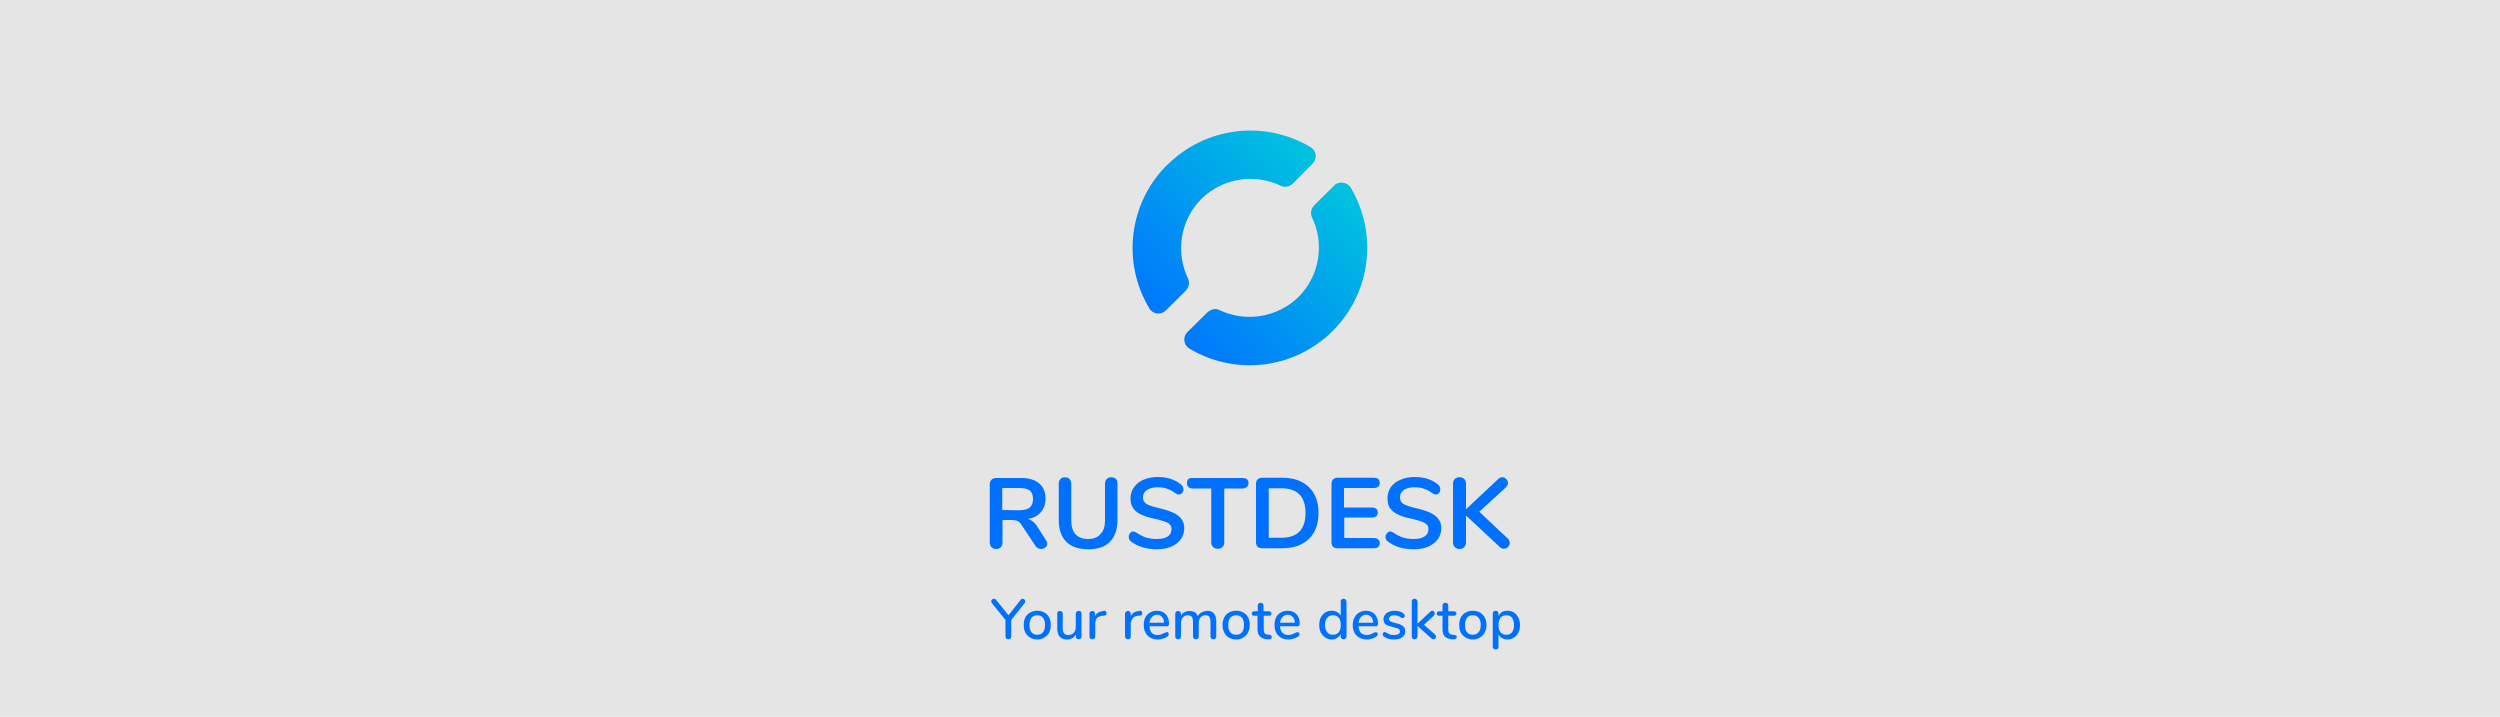
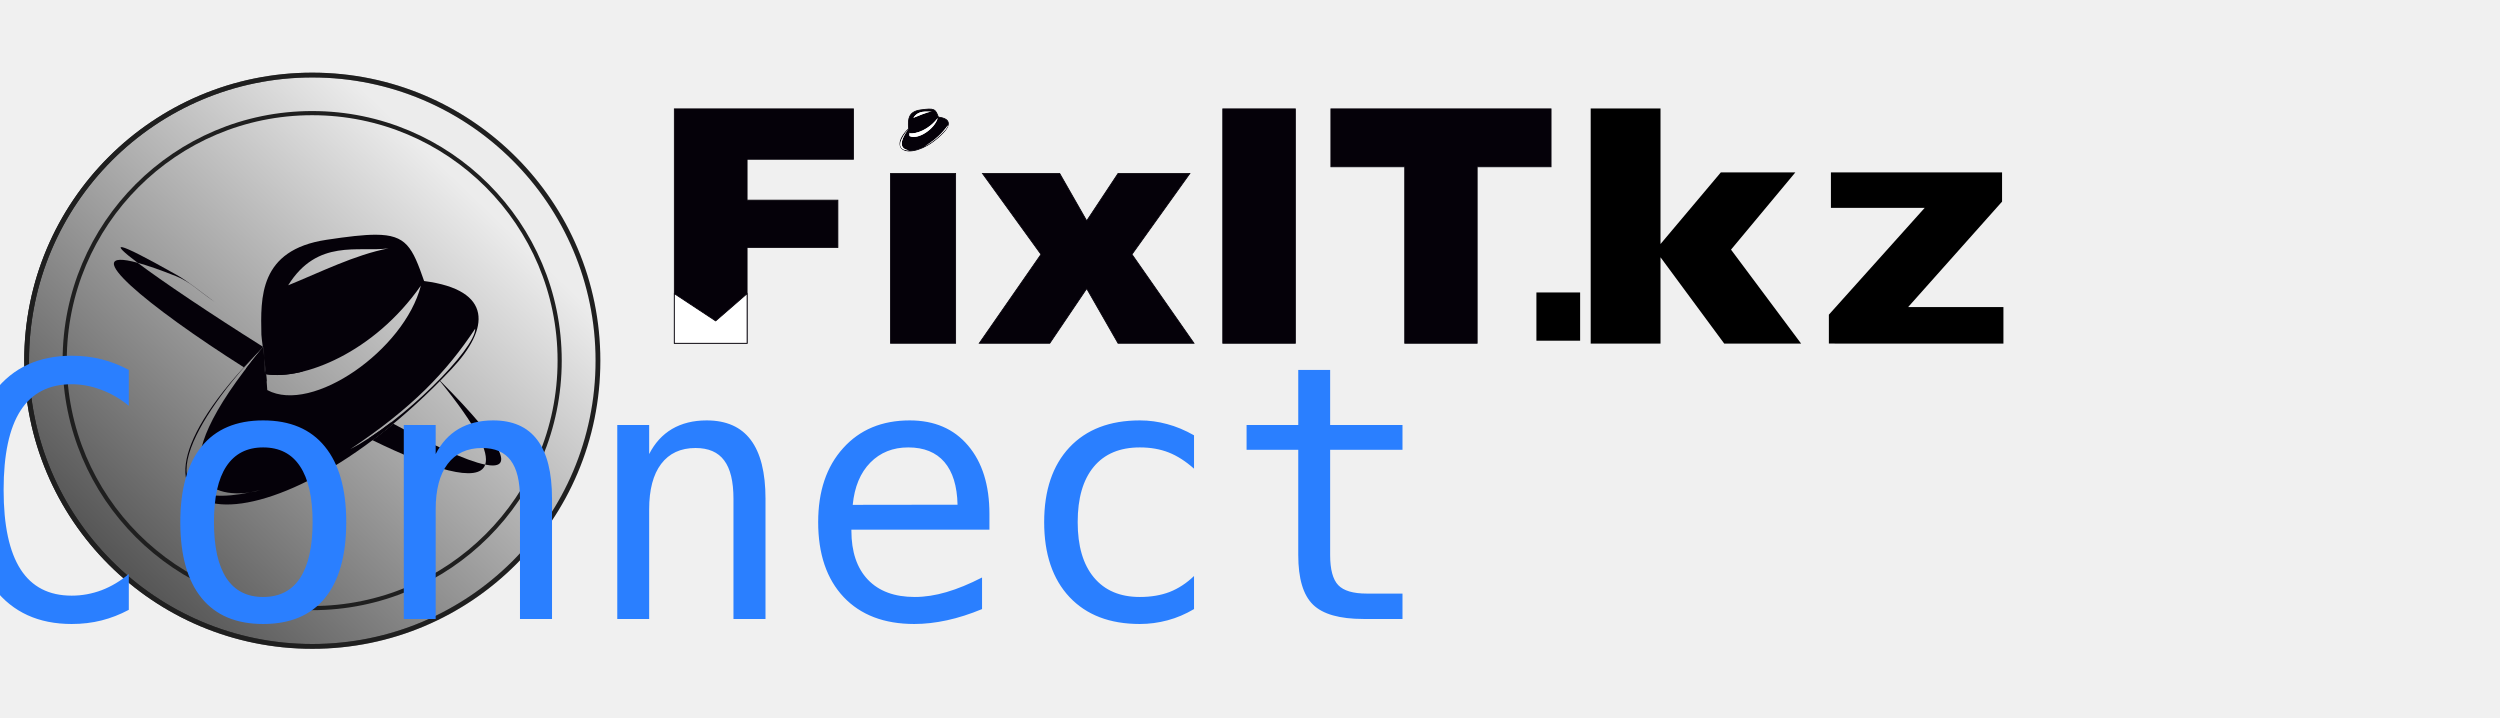
- <svg xmlns="http://www.w3.org/2000/svg" xmlns:xlink="http://www.w3.org/1999/xlink" xml:space="preserve" width="1000" height="286.6" style="clip-rule:evenodd;fill-rule:evenodd;stroke-linejoin:round;stroke-miterlimit:1.414">
-   <path d="M0 0h1000v286.6H0z" style="opacity:1;fill:#e5e5e5;fill-opacity:1;fill-rule:evenodd;stroke:none;stroke-width:.143px;stroke-linecap:butt;stroke-linejoin:miter;stroke-miterlimit:4;stroke-dasharray:none;stroke-dashoffset:0;stroke-opacity:1;marker:none" />
-   <defs>
-     <linearGradient xlink:href="#a" id="c" x1=".1" x2=".8" y1=".9" y2=".2" gradientTransform="matrix(94.00173 0 0 93.99768 453 52.2)" gradientUnits="userSpaceOnUse" />
-     <linearGradient id="a" x1=".1" x2=".8" y1=".9" y2=".2" gradientTransform="matrix(26.301 0 0 26.331 90.7 911.8)" gradientUnits="userSpaceOnUse">
-       <stop offset="0" stop-color="#004ba6" style="stop-color:#0071ff;stop-opacity:1" />
-       <stop offset="1" stop-color="#00bfe1" style="stop-color:#00bfe1;stop-opacity:1" />
+ <svg xmlns="http://www.w3.org/2000/svg" xmlns:xlink="http://www.w3.org/1999/xlink" width="1000" height="287" viewBox="0 0 264.583 75.935" version="1.1" id="svg1">
+   <defs id="defs1">
+     <linearGradient xlink:href="#linearGradient5513" id="linearGradient5515" x1="33.226" y1="137.342" x2="106.931" y2="60.852" gradientUnits="userSpaceOnUse" />
+     <linearGradient id="linearGradient5513">
+       <stop style="stop-color:#575757;stop-opacity:1;" offset="0" id="stop5509" />
+       <stop style="stop-color:#ececec;stop-opacity:1;" offset="1" id="stop5511" />
    </linearGradient>
-     <path id="b" d="M412.8 154.2h247V204h-247z" />
+     <linearGradient xlink:href="#linearGradient5544" id="linearGradient5546" x1="8.35" y1="94.5" x2="136.65" y2="94.5" gradientUnits="userSpaceOnUse" />
+     <linearGradient id="linearGradient5544">
+       <stop style="stop-color:#1f1f1f;stop-opacity:1;" offset="0" id="stop5540" />
+       <stop style="stop-color:#1f1f1f;stop-opacity:0;" offset="1" id="stop5542" />
+     </linearGradient>
+     <linearGradient xlink:href="#linearGradient5472" id="linearGradient5474" x1="10" y1="94.5" x2="135" y2="94.5" gradientUnits="userSpaceOnUse" />
+     <linearGradient id="linearGradient5472">
+       <stop style="stop-color:#1f1f1f;stop-opacity:1;" offset="0" id="stop5470" />
+     </linearGradient>
+     <linearGradient xlink:href="#linearGradient5472" id="linearGradient5506" gradientUnits="userSpaceOnUse" x1="10" y1="94.5" x2="135" y2="94.5" gradientTransform="matrix(0.8663229,0,0,0.8663229,9.667595,12.60848)" />
  </defs>
-   <g style="clip-rule:evenodd;fill-rule:evenodd;stroke-linejoin:round;stroke-miterlimit:1.414">
-     <g style="font-size:40px;line-height:1.25;white-space:pre;shape-inside:url(#b);fill:#0071ff" transform="translate(-20 28.7)">
-       <path d="M438.4 187.4q.5.7.5 1.4 0 .9-.8 1.5-.7.6-1.7.6-.6 0-1.2-.3t-1-.9l-5.3-8q-.8-1.4-1.7-1.9-1-.5-2.4-.5H421v9q0 1.2-.7 1.9-.6.7-1.8.7-1.2 0-1.9-.7t-.7-2V165q0-1.2.7-1.8.7-.7 1.8-.7h10q4.8 0 7.3 2.2 2.5 2.1 2.5 6.1 0 3.3-1.9 5.4-1.8 2.1-5.2 2.7 1.2.3 2 1 1 .7 1.8 2zm-10.8-12q3 0 4.3-1.1 1.3-1.2 1.3-3.4 0-2.4-1.3-3.4-1.4-1-4.3-1h-6.7v8.8zm27.7 15.6q-5.8 0-8.8-3-3-3-3-8.8v-14.4q0-1.2.7-1.9.6-.7 1.8-.7 1.2 0 1.8.7.7.7.7 1.9v14.7q0 3.6 1.7 5.5 1.8 1.9 5 1.9 3.4 0 5-2 1.8-1.8 1.8-5.4v-14.7q0-1.2.7-1.9t1.8-.7q1.2 0 1.9.7.6.7.6 1.9v14.4q0 5.7-3 8.8-3 3-8.7 3zm27.4 0q-3 0-5.8-.8-2.7-.9-4.5-2.3-.9-.6-.9-1.9 0-.8.5-1.4.5-.7 1.2-.7t1.6.6q1.8 1.2 3.6 1.8 2 .6 4.2.6 3 0 4.5-1t1.5-3q0-1.6-1.4-2.4-1.5-.8-4.9-1.6-3.5-.7-5.7-1.7t-3.3-2.6q-1.1-1.5-1.1-4 0-2.4 1.4-4.4 1.4-2 3.8-3 2.6-1.1 5.7-1.1 5.7 0 9.3 3 .5.4.7.9.3.4.3 1 0 .9-.6 1.5-.4.6-1.1.6l-.8-.1-.9-.5q-1.6-1.2-3.2-1.7-1.5-.6-3.7-.6-2.7 0-4.3 1.1-1.6 1-1.6 3 0 1.7 1.4 2.6 1.4.8 4.8 1.6 3.5.8 5.7 1.8 2.3 1 3.4 2.5 1.2 1.5 1.2 3.8 0 2.5-1.4 4.4-1.3 1.9-3.9 3-2.4 1-5.7 1zm24.4-.2q-1.2 0-1.9-.7t-.7-1.8v-21.6h-7.3q-2.4 0-2.4-2.2t2.4-2H517q2.4 0 2.4 2t-2.4 2.2h-7.3v21.6q0 1.1-.7 1.8t-1.9.7zm17.8-.2q-1.2 0-1.9-.6-.6-.7-.6-1.8v-23.3q0-1.2.6-1.8.7-.7 1.9-.7h8q6.8 0 10.6 3.7 3.9 3.7 3.9 10.4t-3.9 10.4q-3.8 3.7-10.7 3.7zm7.6-4.2q9.7 0 9.7-9.9t-9.7-9.9h-5v19.8zm22.5 4.2q-1.1 0-1.8-.6-.6-.7-.6-1.8v-23.3q0-1.2.6-1.8.7-.7 1.8-.7h14.5q1.1 0 1.8.5.6.6.6 1.5 0 1-.6 1.6-.7.5-1.8.5h-11.9v7.8h11q1.2 0 1.9.5.6.5.6 1.5t-.6 1.5-1.8.5h-11v8.2h11.8q1.1 0 1.8.6.6.5.6 1.5t-.6 1.5-1.8.5zm30.5.4q-3.1 0-5.9-.8-2.7-.9-4.4-2.3-1-.6-1-1.9 0-.8.6-1.4.5-.7 1.2-.7t1.6.6q1.7 1.2 3.6 1.8 1.9.6 4.2.6 2.9 0 4.4-1 1.6-1 1.6-3 0-1.6-1.5-2.4-1.4-.8-4.8-1.6-3.5-.7-5.7-1.7t-3.4-2.6q-1-1.5-1-4 0-2.4 1.3-4.4 1.4-2 3.9-3 2.5-1.1 5.6-1.1 5.8 0 9.4 3 .5.4.7.9.2.4.2 1 0 .9-.5 1.5t-1.2.6l-.7-.1-.9-.5q-1.6-1.2-3.2-1.7-1.5-.6-3.8-.6-2.7 0-4.3 1.1-1.5 1-1.5 3 0 1.7 1.4 2.6 1.4.8 4.7 1.6 3.6.8 5.8 1.8 2.2 1 3.4 2.5 1.2 1.5 1.2 3.8 0 2.5-1.4 4.4-1.4 1.9-3.9 3-2.5 1-5.7 1zm37.6-4.3q.8.8.8 1.8 0 .9-.7 1.6-.7.7-1.6.7-1 0-1.9-.9l-13.3-12.4v10.8q0 1.1-.7 1.8-.7.8-1.9.8t-1.9-.8q-.7-.7-.7-1.8v-23.5q0-1.2.7-1.9t1.9-.7q1.2 0 1.9.7t.7 1.9V175l12.9-12.1q.7-.7 1.6-.7 1 0 1.6.7.7.7.7 1.6t-.8 1.7l-10.7 9.8z" aria-label="RUSTDESK" style="font-weight:700;font-family:Nunito;-inkscape-font-specification:&quot;Nunito Bold&quot;" />
+   <g id="layer1">
+     <g id="g2" transform="matrix(0.5079173,0,0,0.5079165,-3.773535,-9.821012)">
+       <ellipse style="opacity:1;fill:url(#linearGradient5515);fill-opacity:1;stroke:url(#linearGradient5546);stroke-width:1;stroke-dasharray:none" id="path900" cx="72.5" cy="94.5" rx="59.524" ry="59.524" />
+       <ellipse style="fill:none;fill-opacity:1;stroke:url(#linearGradient5474);stroke-width:1;stroke-dasharray:none;stroke-opacity:1" id="path900-5" cx="72.5" cy="94.5" rx="59.524" ry="59.524" />
+       <ellipse style="fill:none;fill-opacity:1;stroke:url(#linearGradient5506);stroke-width:0.866;stroke-dasharray:none;stroke-opacity:1" id="path900-5-7" cx="72.476" cy="94.476" rx="51.567" ry="51.567" />
+       <path id="path367-7-5" style="fill:#050109;fill-rule:evenodd;stroke-width:0.747" d="m 85.712,68.244 c -2.503,-0.004 -5.795,0.386 -10.26,1.058 -14.106,2.122 -13.71,12.098 -13.559,19.772 0.006,0.334 0.146,1.427 0.308,2.653 0.248,-0.241 0.277,0.88 0.286,2.176 0.209,1.572 0.4,3.042 0.393,3.413 7.657,1.249 22.409,-4.39 32.246,-18.47 -3.425,13.398 -22.622,26.829 -32.005,21.769 l -0.241,-3.3 c -0.4,0.308 -0.38,-1.708 -0.393,-3.413 -0.102,-0.762 -0.19,-1.449 -0.286,-2.176 -7.6e-4,7.4e-4 -0.001,7.9e-4 -0.002,0.002 -22.903,27.601 -10.639,31.467 -2.624,30.196 0.684,-0.14 1.393,-0.299 2.139,-0.483 -0.651,0.198 -1.377,0.362 -2.139,0.483 -23.706,4.858 -10.944,-16.379 1.909,-29.475 -37.674,38.223 0.638,45.486 40.02,3.798 8.015,-8.485 8.66,-16.479 -5.705,-18.353 -2.453,-7.053 -3.691,-9.64 -10.087,-9.65 z m -24.228,24.205 c 0.236,-0.239 0.473,-0.479 0.715,-0.721 -0.238,0.237 -0.476,0.478 -0.715,0.721 z m 26.915,-21.365 c -6.95,1.314 -14.366,5.038 -20.926,7.7 6.09,-9.786 14.641,-6.86 20.926,-7.7 z m 18.051,16.733 c 0.116,4.188 -15.056,19.431 -26.045,25.108 12.861,-8.551 20.033,-16.031 26.045,-25.108 z" />
+       <path id="path365-7-3-0" style="fill:#050109;fill-rule:evenodd;stroke-width:0.747" d="m 36.106,74.091 c 1.99,0.542 4.62,1.448 7.986,2.783 2.811,1.115 4.604,2.975 8.052,5.377 -3.381,-2.509 -5.525,-4.291 -7.906,-5.637 -13.329,-7.535 -14.048,-6.986 -8.131,-2.523 z" />
+       <path id="path5648-2-6" style="fill:#050109;fill-rule:evenodd;stroke-width:0.747" d="m 58.231,95.865 c 0.013,0.008 0.026,0.017 0.04,0.025 0.268,-0.303 0.536,-0.607 0.807,-0.905 0.397,-0.437 0.796,-0.868 1.196,-1.292 0.4,-0.424 0.802,-0.841 1.204,-1.251 -0.589,0.597 -1.159,1.187 -1.71,1.769 -0.529,0.558 -1.04,1.109 -1.536,1.654 z" />
+       <path id="path5642-4-0" style="fill:#050109;fill-rule:evenodd;stroke-width:0.747" d="m 108.532,116.147 c 5.839,1.169 4.777,-3.213 -9.391,-17.476 -0.021,0.021 -0.041,0.041 -0.061,0.061 7.69,9.417 10.314,14.863 9.452,17.414 z" />
+       <path id="path5640-4-0" style="fill:#050109;fill-rule:evenodd;stroke-width:0.747" d="m 89.381,107.629 c -0.223,0.185 -0.447,0.376 -0.67,0.557 -0.598,0.487 -1.193,0.963 -1.786,1.428 -0.593,0.465 -1.183,0.918 -1.77,1.36 -0.037,0.028 -0.075,0.054 -0.112,0.082 12.265,5.992 22.14,9.084 23.489,5.091 -3.912,-0.783 -10.923,-4.062 -19.151,-8.518 z" />
+       <path id="path5638-6-4" style="fill:#050109;fill-rule:evenodd;stroke-width:0.747" d="m 88.888,107.362 c -0.665,0.51 -1.33,1.011 -1.995,1.489 -0.742,0.534 -1.482,1.045 -2.215,1.529 -0.147,0.097 -0.292,0.188 -0.438,0.282 0.27,0.133 0.536,0.262 0.803,0.393 0.037,-0.028 0.075,-0.054 0.112,-0.082 0.587,-0.442 1.178,-0.895 1.77,-1.36 0.593,-0.465 1.188,-0.94 1.786,-1.428 0.222,-0.181 0.447,-0.373 0.67,-0.557 -0.165,-0.089 -0.327,-0.176 -0.494,-0.267 z" />
+       <path id="path5630-7-8" style="fill:#050109;fill-rule:evenodd;stroke-width:0.747" d="m 62.481,93.895 c 0.003,0.426 0.005,0.872 0.011,1.296 0.006,0.424 0.017,0.827 0.04,1.166 0.012,0.17 0.026,0.324 0.045,0.457 0.019,0.133 0.042,0.245 0.069,0.331 0.014,0.043 0.028,0.08 0.044,0.109 0.016,0.029 0.033,0.052 0.052,0.066 0.019,0.015 0.039,0.021 0.061,0.02 0.022,-0.002 0.045,-0.012 0.07,-0.032 0.002,-0.093 -0.009,-0.254 -0.029,-0.469 -0.02,-0.215 -0.05,-0.482 -0.086,-0.788 -0.073,-0.61 -0.173,-1.371 -0.278,-2.157 z" />
+       <path id="path5628-3-3" style="fill:#050109;fill-rule:evenodd;stroke-width:0.747" d="m 62.194,91.719 c -6.7e-4,6.5e-4 -10e-4,7.2e-4 -0.002,0.002 v 5.2e-4 c -0.716,0.863 -1.397,1.702 -2.045,2.519 -0.518,0.652 -0.999,1.279 -1.475,1.903 1.418,0.896 2.858,1.789 4.312,2.677 l -0.111,-1.512 c -0.025,0.019 -0.049,0.03 -0.07,0.032 -0.022,0.002 -0.042,-0.005 -0.061,-0.02 -0.019,-0.015 -0.036,-0.037 -0.052,-0.066 -0.016,-0.029 -0.031,-0.066 -0.044,-0.109 -0.027,-0.086 -0.05,-0.198 -0.069,-0.331 -0.019,-0.133 -0.033,-0.287 -0.045,-0.457 -0.023,-0.339 -0.034,-0.742 -0.04,-1.166 -0.006,-0.424 -0.008,-0.87 -0.011,-1.296 -0.102,-0.762 -0.19,-1.449 -0.286,-2.176 z" />
+       <path id="path5626-1-4" style="fill:#050109;fill-rule:evenodd;stroke-width:0.747" d="m 62.194,91.719 c 0.096,0.727 0.185,1.414 0.286,2.176 -0.002,-0.324 -0.006,-0.637 -0.014,-0.92 -0.008,-0.283 -0.02,-0.538 -0.04,-0.744 -0.01,-0.103 -0.022,-0.194 -0.036,-0.271 -0.014,-0.077 -0.03,-0.139 -0.049,-0.184 -0.019,-0.046 -0.04,-0.075 -0.065,-0.085 -0.025,-0.01 -0.052,-0.002 -0.083,0.028 z" />
+       <path id="path5624-5-1" style="fill:#050109;fill-rule:evenodd;stroke-width:0.747" d="m 62.174,91.562 c -11.055,-6.949 -20.999,-13.647 -26.068,-17.47 -13.248,-3.606 2.152,9.116 22.125,21.773 0.496,-0.544 1.006,-1.095 1.536,-1.654 0.552,-0.582 1.122,-1.172 1.71,-1.769 -0.402,0.409 -0.803,0.826 -1.204,1.251 -0.4,0.424 -0.799,0.855 -1.196,1.292 -0.271,0.298 -0.538,0.602 -0.807,0.905 1.038,-1.166 3.064,-3.295 3.921,-4.169 v 0 -5.2e-4 c 7.3e-4,-8.3e-4 0.001,-9e-4 0.002,-0.002 -0.008,-0.058 -0.013,-0.1 -0.02,-0.158 z" />
+       <path id="path5622-1-0" style="fill:#050109;fill-rule:evenodd;stroke-width:0.747" d="m 62.174,91.562 c 0.008,0.058 0.013,0.1 0.02,0.158 0.031,-0.03 0.059,-0.039 0.083,-0.028 0.025,0.01 0.046,0.039 0.065,0.085 0.019,0.046 0.035,0.108 0.049,0.184 0.014,0.077 0.026,0.168 0.036,0.271 0.02,0.206 0.032,0.46 0.04,0.744 0.008,0.283 0.011,0.596 0.014,0.92 0.105,0.786 0.205,1.547 0.278,2.157 0.036,0.305 0.066,0.573 0.086,0.788 0.02,0.215 0.031,0.376 0.029,0.469 0.239,0.039 0.486,0.072 0.738,0.097 0.253,0.025 0.512,0.044 0.778,0.056 0.266,0.012 0.537,0.017 0.814,0.015 0.278,-0.002 0.561,-0.01 0.85,-0.026 0.289,-0.015 0.583,-0.038 0.883,-0.067 0.299,-0.029 0.604,-0.066 0.913,-0.11 0.309,-0.043 0.623,-0.093 0.942,-0.151 0.318,-0.058 0.641,-0.122 0.967,-0.194 0.261,-0.057 0.526,-0.122 0.791,-0.189 -2.824,-1.716 -5.632,-3.454 -8.376,-5.179 z" />
    </g>
-     <g style="font-size:22.667px;line-height:1.25;fill:#0071ff">
-       <path d="M390.8 212.4q.3-.4.7-.4.5 0 .8.3.3.4.3.8t-.3.7l-5.3 6.7v6.5q0 .6-.4 1-.3.2-.8.2t-.8-.3q-.3-.3-.3-.9v-6.5l-5.4-6.7q-.3-.3-.3-.7 0-.5.3-.8.4-.3.8-.3.5 0 .8.4l5 6.2zm6.6 15.9q-1.6 0-2.9-.8-1.2-.7-1.9-2-.6-1.3-.6-3t.6-3q.7-1.3 2-2 1.2-.7 2.8-.7t2.8.7q1.3.7 2 2 .6 1.3.6 3t-.6 3q-.7 1.3-2 2-1.2.8-2.8.8zm0-1.9q1.5 0 2.3-1 .8-1 .8-2.9t-.8-2.9q-.8-1-2.3-1t-2.3 1q-.8 1-.8 3 0 1.8.8 2.8.8 1 2.3 1zm16.5-9.6q.6 0 .9.3.3.3.3.8v9.2q0 .5-.3.8-.4.3-.9.3t-.8-.3q-.2-.3-.2-.7v-.9q-.6 1-1.5 1.5-1 .5-2 .5-4 0-4-4.5V218q0-.5.2-.8.3-.3.9-.3.5 0 .8.3.3.3.3.8v5.9q0 1.3.6 2 .5.6 1.6.6 1.4 0 2.2-.9.8-.8.8-2.3V218q0-.5.3-.8.3-.3.8-.3zm10.2 0q1 0 1 1 0 .4-.2.7-.2.2-.9.3h-.6q-1.5.2-2.2 1-.6 1-.6 2.1v5.2q0 .6-.4.8-.3.3-.8.3t-.8-.3q-.3-.2-.3-.8V218q0-.5.3-.8.3-.3.8-.3t.8.3q.3.3.3.8v1q.4-1 1.3-1.5t2-.6zm14.3 0q1 0 1 1 0 .4-.2.7l-.9.3h-.7q-1.4.2-2 1-.8 1-.8 2.1v5.2q0 .6-.3.8-.3.3-.8.3t-.8-.3q-.4-.2-.4-.8V218q0-.5.4-.8.3-.3.8-.3t.8.3q.3.3.3.8v1q.4-1 1.3-1.5.8-.5 2-.6zm10.9 8.5q.3 0 .5.3.2.2.2.6 0 .6-.8 1.1-.8.5-1.8.7-.9.3-1.7.3-2.7 0-4.2-1.6-1.5-1.5-1.5-4.2 0-1.7.6-3 .7-1.3 2-2 1.1-.7 2.7-.7 2.2 0 3.5 1.4 1.3 1.4 1.3 3.8 0 1-.8 1h-7q.2 3.5 3.3 3.5.9 0 1.5-.3l1.3-.6.4-.1.5-.2zm-4-6.9q-1.3 0-2 .9-.9.8-1 2.3h5.8q0-1.5-.8-2.3-.7-.9-2-.9zm20-1.6q3.7 0 3.7 4.4v6q0 .4-.3.7-.3.3-.8.3t-.9-.3q-.3-.3-.3-.8v-5.9q0-1.3-.5-2-.5-.6-1.5-.6-1.3 0-2 .9-.7.8-.7 2.3v5.3q0 .5-.3.8-.4.3-.9.3t-.8-.3q-.3-.3-.3-.8v-5.9q0-1.3-.5-2-.5-.6-1.6-.6-1.2 0-2 .9-.7.8-.7 2.3v5.3q0 .5-.3.8-.3.3-.8.3t-.9-.3q-.3-.3-.3-.8V218q0-.5.3-.8.4-.3.9-.3.4 0 .7.3.4.3.4.8v.8q.5-1 1.3-1.4 1-.5 2-.5 1.3 0 2.2.5.8.5 1.2 1.6.5-1 1.5-1.5 1-.6 2.2-.6zm11.7 11.5q-1.7 0-3-.8-1.2-.7-1.8-2-.7-1.3-.7-3t.7-3q.6-1.3 1.9-2 1.2-.7 2.9-.7t2.8.7q1.3.7 2 2 .6 1.3.6 3t-.7 3q-.6 1.3-1.9 2-1.2.8-2.8.8zm0-1.9q1.5 0 2.3-1 .8-1 .8-2.9t-.8-2.9q-.9-1-2.3-1t-2.4 1q-.8 1-.8 3 0 1.8.8 2.8.8 1 2.4 1zm13.3 0q.5.1.7.3.2.2.2.6 0 .5-.3.7-.4.3-1 .2h-.7q-1.8-.2-2.7-1.1-1-1-1-3v-5.3h-1.3q-1 0-1-.9 0-.4.3-.6.3-.3.7-.3h1.4v-2.3q0-.5.3-.8.3-.3.8-.3t.9.3q.3.3.3.8v2.3h2.2q.5 0 .7.3.3.2.3.6 0 .4-.3.7-.2.2-.7.2H488v5.5q0 1 .4 1.6.5.4 1.4.5zm11.2-1q.4 0 .6.2.2.2.2.6 0 .6-.8 1.1-.8.5-1.8.7-1 .3-1.8.3-2.6 0-4.1-1.6-1.5-1.5-1.5-4.2 0-1.7.6-3 .7-1.3 1.9-2t2.8-.7q2.2 0 3.5 1.4 1.3 1.4 1.3 3.8 0 1-.9 1h-7q.3 3.5 3.4 3.5.9 0 1.5-.3l1.3-.6.3-.1.5-.2zm-3.9-7q-1.3 0-2.1.9-.8.8-1 2.3h5.9q0-1.5-.8-2.3-.7-.9-2-.9zm22.3-6.4q.5 0 .8.3.4.3.4.8v14q0 .5-.4.8-.3.3-.8.3t-.8-.3q-.3-.3-.3-.8v-1q-.5 1-1.5 1.6-1 .6-2.2.6-1.4 0-2.5-.8-1.1-.7-1.8-2-.6-1.3-.6-3 0-1.8.6-3 .7-1.3 1.8-2 1-.7 2.5-.7 1.3 0 2.2.5 1 .5 1.5 1.5V213q0-.4.3-.7.3-.3.8-.3zm-4.2 14.4q1.5 0 2.3-1 .8-1 .8-2.9t-.8-2.9q-.8-1-2.3-1t-2.3 1q-.9 1-.9 2.9 0 1.8.9 2.9.8 1 2.3 1zm17.2-1q.3 0 .5.2t.2.6q0 .6-.8 1.1-.8.5-1.7.7-1 .3-1.8.3-2.6 0-4.2-1.6-1.5-1.5-1.5-4.2 0-1.7.7-3t1.9-2q1.2-.7 2.7-.7 2.2 0 3.5 1.4 1.3 1.4 1.3 3.8 0 1-.8 1h-7q.2 3.5 3.4 3.5.8 0 1.4-.3.7-.2 1.3-.6l.4-.1.5-.2zm-4-7q-1.2 0-2 .9-.8.8-1 2.3h5.9q-.1-1.5-.8-2.3-.7-.9-2-.9zm11.2 9.9q-2.3 0-3.8-1-.4-.2-.6-.5l-.1-.6q0-.4.2-.6.2-.3.5-.3t1 .4l1.2.6q.7.2 1.7.2t1.7-.4q.6-.4.6-1 0-.5-.3-.8-.2-.3-.8-.5l-1.7-.5q-2-.4-3-1.1-.8-.8-.8-2 0-1 .6-1.8t1.6-1.2q1-.4 2.2-.4 1 0 1.8.2.9.2 1.5.7.8.5.8 1.1 0 .4-.3.7-.2.2-.5.2h-.4q-.2 0-.5-.4l-1.2-.5q-.5-.2-1.3-.2-1 0-1.5.4-.6.4-.6 1 0 .7.5 1 .6.4 2 .7 1.6.3 2.4.8.9.4 1.2 1 .4.6.4 1.5 0 1.5-1.2 2.4-1.2.9-3.3.9zm16.4-2q.4.3.4.8t-.3.8q-.3.3-.7.3-.5 0-.8-.3l-5.6-5v4.2q0 .5-.4.8-.3.3-.8.3t-.8-.3q-.3-.3-.3-.8v-14q0-.5.3-.8.3-.3.8-.3t.8.3q.4.3.4.8v8.9l5.1-4.8q.4-.4.8-.4t.7.3q.3.4.3.8t-.3.8l-4 3.7zm7.7.2q.5 0 .7.2.3.2.3.6 0 .5-.4.7-.3.3-1 .2h-.6q-1.9-.2-2.8-1.1-.9-1-.9-3v-5.3h-1.3q-1 0-1-.9 0-.4.2-.6.3-.3.8-.3h1.3v-2.3q0-.5.3-.8.3-.3.9-.3.5 0 .8.3.3.3.3.8v2.3h2.3q.4 0 .7.3.3.2.3.6 0 .4-.3.7-.3.2-.7.2h-2.3v5.5q0 1 .4 1.6.5.4 1.4.5zm7.4 1.8q-1.6 0-2.8-.8-1.3-.7-2-2-.6-1.3-.6-3t.6-3q.7-1.3 2-2 1.2-.7 2.8-.7t2.9.7q1.2.7 1.9 2t.7 3q0 1.7-.7 3t-2 2q-1.1.8-2.8.8zm0-1.9q1.5 0 2.3-1 .9-1 .9-2.9t-.9-2.9q-.8-1-2.3-1t-2.3 1q-.8 1-.8 3 0 1.8.8 2.8.8 1 2.3 1zm14-9.6q1.4 0 2.5.7t1.7 2q.7 1.3.7 3 0 1.8-.6 3t-1.8 2q-1.1.8-2.6.8-1.2 0-2.2-.6-.9-.5-1.4-1.5v5q0 .5-.3.8-.3.3-.8.3t-.9-.3q-.3-.3-.3-.8v-13.3q0-.5.3-.8.3-.3.9-.3.5 0 .8.3.3.3.3.8v1q.5-1 1.4-1.6 1-.5 2.2-.5zm-.6 9.6q1.5 0 2.3-1 .8-1 .8-2.8 0-2-.8-3t-2.3-1q-1.5 0-2.3 1-.8 1-.8 3 0 1.8.8 2.8.8 1 2.3 1z" aria-label="Your remote desktop" style="font-weight:600;font-family:Nunito;-inkscape-font-specification:&quot;Nunito Semi-Bold&quot;" transform="translate(17.5 27.5)" />
+     <text xml:space="preserve" style="font-size:37.523px;font-family:Consolas;-inkscape-font-specification:'Consolas, Normal';text-align:end;letter-spacing:0px;text-anchor:end;fill:#2a7fff;stroke-width:3.127" x="265.065" y="65.505" id="text1">
+       <tspan style="fill:#2a7fff;stroke-width:3.127" x="265.065" y="65.505" id="tspan2">Connect</tspan>
+     </text>
+     <g id="g6" transform="matrix(1.134588,0,0,1.134588,55.97397,-110.9159)">
+       <path style="font-weight:bold;font-size:32.456px;font-family:Consolas;-inkscape-font-specification:'Consolas Bold';letter-spacing:-1.058px;stroke-width:0.265" d="m 121.261,129.806 v -2.694 l 8.935,-9.961 h -8.744 v -3.312 h 15.964 v 2.726 l -8.76,9.835 h 8.887 v 3.407 z" id="path5" />
+       <path style="font-weight:bold;font-size:32.456px;font-family:Consolas;-inkscape-font-specification:'Consolas Bold';letter-spacing:-1.058px;stroke-width:0.265" d="m 111.5,129.808 -5.943,-8.051 v 8.051 h -6.513 v -21.93 l 6.513,4e-5 v 12.643 l 5.626,-6.681 h 6.95 l -6,7.204 6.539,8.764 z" id="text1-2" />
+       <g id="Layer1005" transform="matrix(0.3527772,0,0,0.3527772,-70.84141,-60.40381)">
+         <path d="m 239.267,477.119 h 47.362 v 13.32 h -28.126 v 10.823 h 24.013 v 12.512 h -24.013 v 25.326 h -19.236 z m 57.161,17.086 h 17.216 v 44.895 h -17.216 z m 24.316,0 h 20.42 l 7.143,12.512 8.283,-12.512 h 18.991 l -15.311,21.387 16.408,23.508 h -20.088 l -8.283,-14.46 -9.77,14.46 H 319.893 l 16.321,-23.508 z m 63.539,-17.086 h 19.193 v 61.981 h -19.193 z m 28.588,0 h 58.214 v 15.311 h -19.539 v 46.67 h -19.15 v -46.67 h -19.525 z" style="fill:#050109;fill-rule:evenodd;stroke:#050109;stroke-width:0.216;stroke-linecap:butt;stroke-linejoin:miter;stroke-dasharray:none" id="path27" />
+         <path d="m 239.267,539.099 h 19.237 v -13.122 l -8.307,7.214 -10.93,-7.214 z" style="fill:#ffffff;fill-rule:evenodd;stroke:#050109;stroke-width:0.216;stroke-linecap:butt;stroke-linejoin:miter;stroke-dasharray:none" id="path28" />
+       </g>
+       <g id="Layer1006" transform="matrix(0.3527772,0,0,0.3527772,-70.73812,-60.78028)">
+         <path d="m 308.794,480.366 c -0.798,-2.162 -1.045,-2.419 -4.754,-1.893 -3.296,0.468 -3.204,2.665 -3.168,4.356 0.004,0.207 0.234,1.628 0.231,1.816 -0.165,0.12 -0.028,-1.362 -0.159,-1.231 -6.363,6.405 1.725,8.81 9.184,0.996 1.824,-1.911 2.023,-3.63 -1.333,-4.043 z" style="fill:#050109;fill-rule:evenodd;stroke:#050109;stroke-width:0.216;stroke-linecap:butt;stroke-linejoin:miter;stroke-dasharray:none" id="path29" />
+         <path d="m 307.065,478.866 c -1.624,0.289 -3.357,1.11 -4.89,1.696 1.423,-2.156 3.421,-1.511 4.89,-1.696 z" style="fill:#ffffff;fill-rule:evenodd" id="path30" />
+         <path d="m 301.102,484.644 0.056,0.727 c 2.192,1.115 6.678,-1.844 7.478,-4.796 -2.299,3.102 -5.745,4.344 -7.535,4.069 z" style="fill:#ffffff;fill-rule:evenodd" id="path31" />
+         <path d="m 300.943,483.413 c -4.13,5.605 -0.064,5.632 0.175,5.764 -3.959,-0.079 -2.249,-3.288 -0.175,-5.764 z" style="fill:#ffffff;fill-rule:evenodd" id="path32" />
+         <path d="m 305.197,488.083 c 3.005,-1.884 4.681,-3.532 6.086,-5.531 0.027,0.923 -3.518,4.28 -6.086,5.531 z" style="fill:#ffffff;fill-rule:evenodd" id="path33" />
+         <path d="m 307.065,478.866 c -1.624,0.289 -3.357,1.11 -4.89,1.696 1.423,-2.156 3.421,-1.511 4.89,-1.696 z" style="fill:#ffffff;fill-rule:evenodd" id="path35" />
+         <path d="m 301.102,484.644 0.056,0.727 c 2.192,1.115 6.678,-1.844 7.478,-4.796 -2.299,3.102 -5.745,4.344 -7.535,4.069 z" style="fill:#ffffff;fill-rule:evenodd" id="path36" />
+         <path d="m 300.943,483.413 c -4.13,5.605 -0.064,5.632 0.175,5.764 -3.959,-0.079 -2.249,-3.288 -0.175,-5.764 z" style="fill:#ffffff;fill-rule:evenodd" id="path37" />
+         <path d="m 305.197,488.083 c 3.005,-1.884 4.681,-3.532 6.086,-5.531 0.027,0.923 -3.518,4.28 -6.086,5.531 z" style="fill:#ffffff;fill-rule:evenodd" id="path38" />
+       </g>
+       <text xml:space="preserve" style="font-style:normal;font-variant:normal;font-weight:bold;font-stretch:normal;font-size:25.092px;font-family:Consolas;-inkscape-font-specification:'Consolas Bold';letter-spacing:-0.753px;fill:#000000;stroke-width:0.188" x="88.479" y="129.542" id="text2">
+         <tspan id="tspan2-8" style="stroke-width:0.188" x="88.479" y="129.542">.</tspan>
+       </text>
    </g>
  </g>
-   <path fill="url(#b)" d="m533.7 74.2-7.7 7.6c-1.4 1.3-2 3.2-1.3 4.9a28 28 0 0 1-5.2 32 28.1 28.1 0 0 1-32 5.2c-1.7-.7-3.5 0-4.7 1.2l-7.9 7.8a4.2 4.2 0 0 0 .8 6.5 47 47 0 0 0 64.6-64.3 4.2 4.2 0 0 0-3-2 4.2 4.2 0 0 0-3.6 1zM467 65.8a46.9 46.9 0 0 0-7.3 57.5 4.2 4.2 0 0 0 6.6.9l7.7-7.6c1.4-1.3 2-3.2 1.3-5a28 28 0 0 1 5.2-32 28.1 28.1 0 0 1 32-5.2c1.6.7 3.5.1 4.7-1l7.9-8a4.2 4.2 0 0 0-.8-6.5 47 47 0 0 0-57.4 7.1z" style="isolation:isolate;fill:url(#c);stroke-width:.988" />
</svg>
